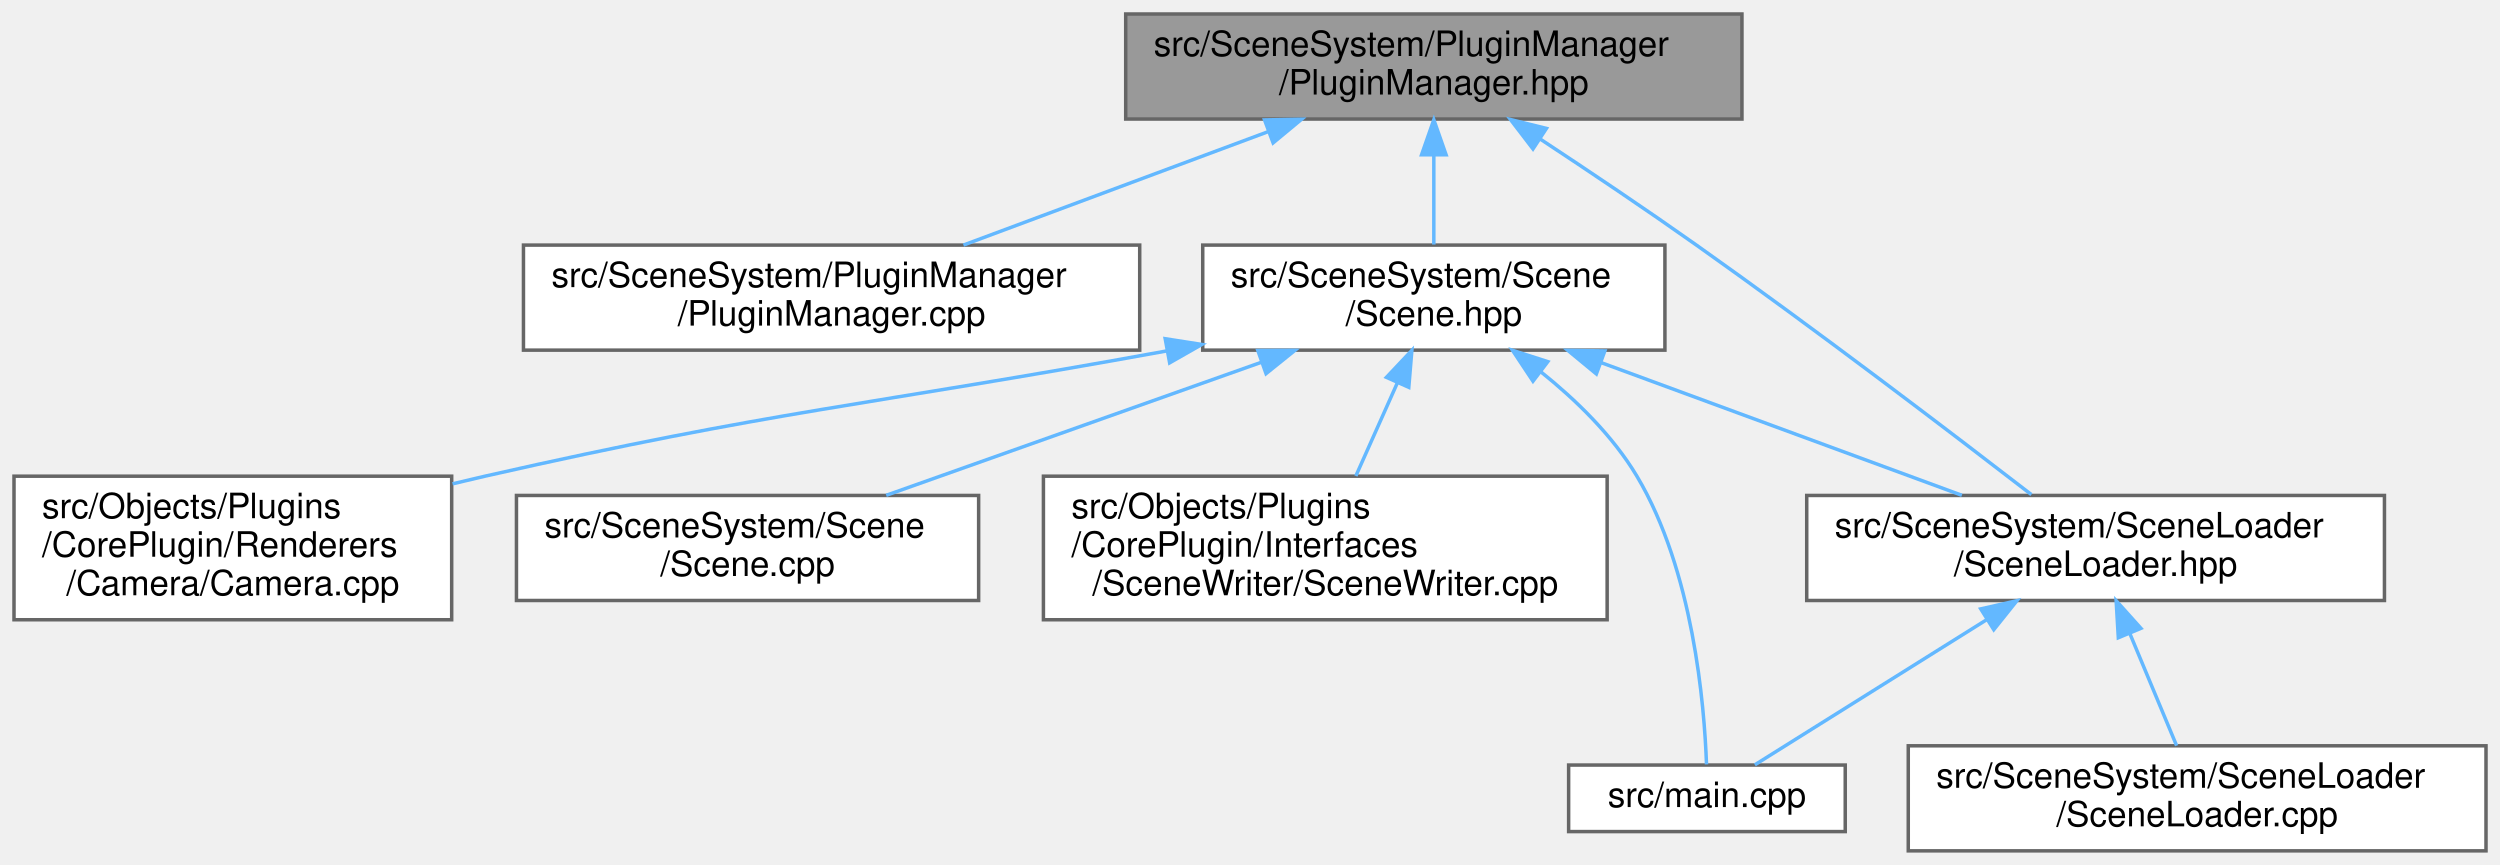
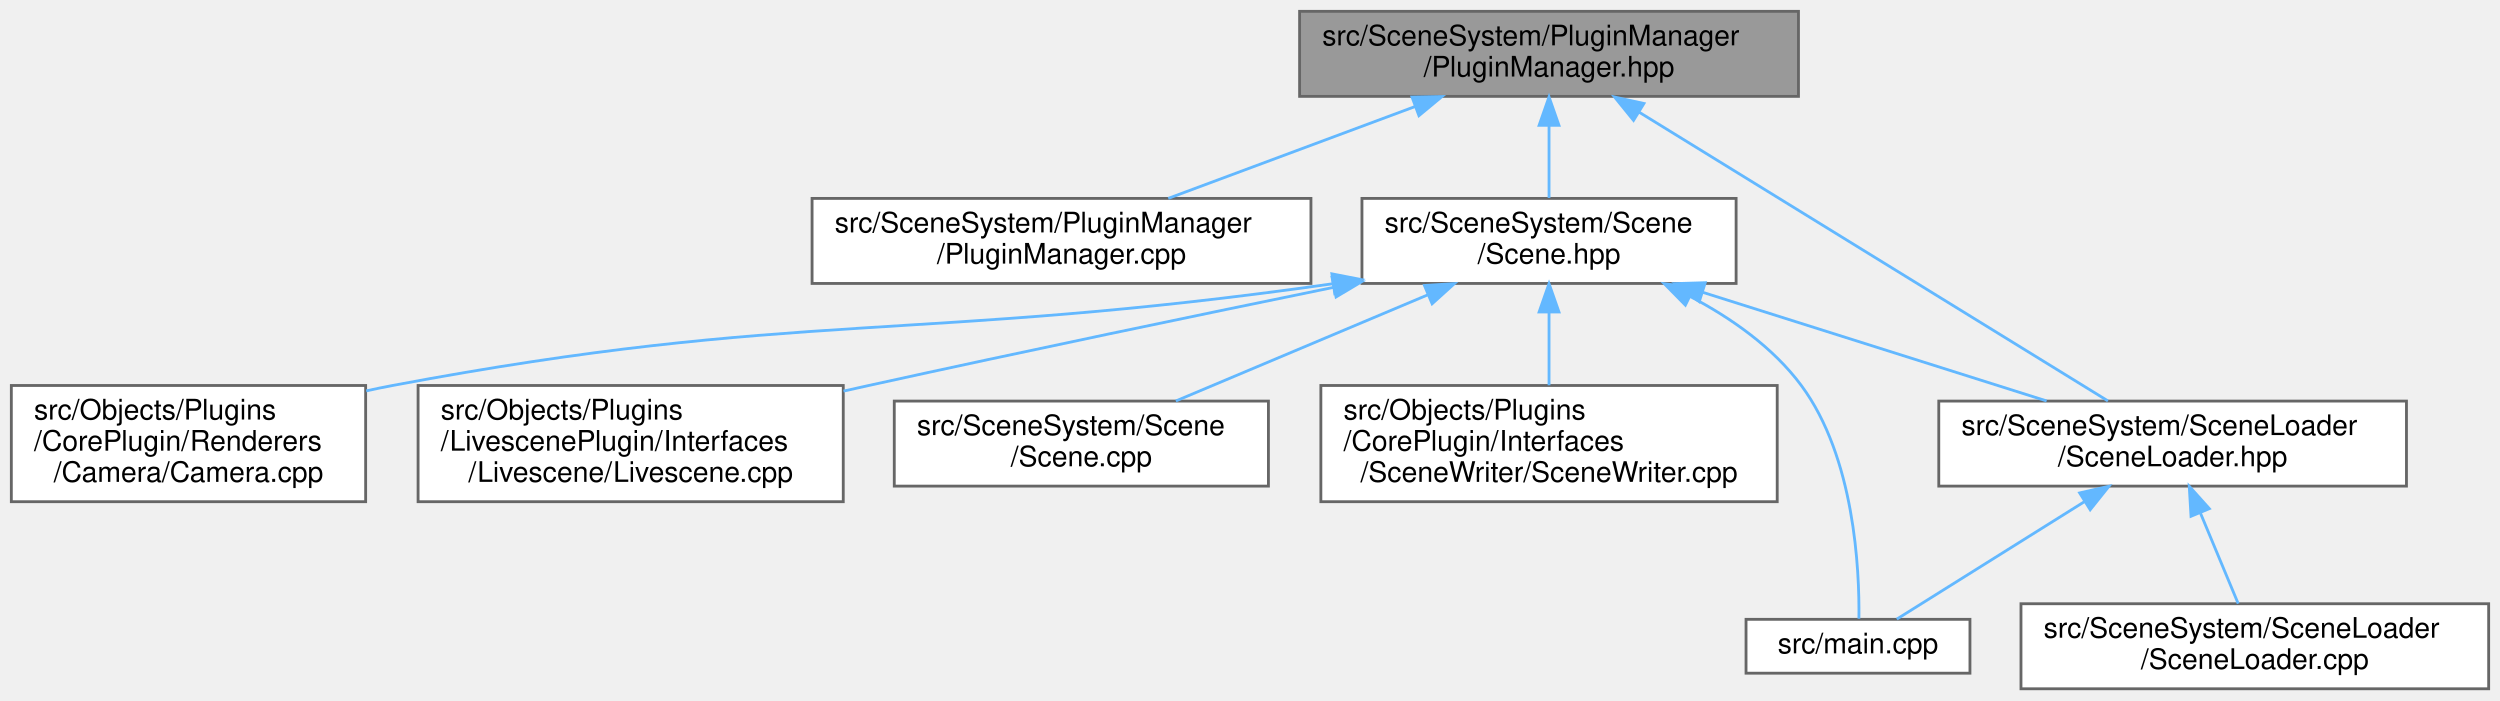
- <svg xmlns="http://www.w3.org/2000/svg" xmlns:xlink="http://www.w3.org/1999/xlink" width="714pt" height="247pt" viewBox="0.00 0.00 714.00 247.00">
+ <svg xmlns="http://www.w3.org/2000/svg" xmlns:xlink="http://www.w3.org/1999/xlink" width="882pt" height="247pt" viewBox="0.00 0.00 882.00 247.00">
  <g id="graph0" class="graph" transform="scale(1 1) rotate(0) translate(4 243)">
    <g id="Node000001" class="node">
      <g id="a_Node000001">
        <a xlink:title="Plugin manager for loading and managing plugins.">
-           <polygon fill="#999999" stroke="#666666" points="493.5,-239 317.5,-239 317.5,-209 493.5,-209 493.5,-239" />
-           <text text-anchor="start" x="325.5" y="-227" font-family="Helvetica,sans-Serif" font-size="10.00">src/SceneSystem/PluginManager</text>
-           <text text-anchor="middle" x="405.5" y="-216" font-family="Helvetica,sans-Serif" font-size="10.00">/PluginManager.hpp</text>
+           <polygon fill="#999999" stroke="#666666" points="630.5,-239 454.5,-239 454.5,-209 630.5,-209 630.5,-239" />
+           <text text-anchor="start" x="462.5" y="-227" font-family="Helvetica,sans-Serif" font-size="10.00">src/SceneSystem/PluginManager</text>
+           <text text-anchor="middle" x="542.5" y="-216" font-family="Helvetica,sans-Serif" font-size="10.00">/PluginManager.hpp</text>
        </a>
      </g>
    </g>
    <g id="Node000002" class="node">
      <g id="a_Node000002">
        <a xlink:href="PluginManager_8cpp.html" target="_top" xlink:title=" ">
-           <polygon fill="white" stroke="#666666" points="321.5,-173 145.5,-173 145.5,-143 321.5,-143 321.5,-173" />
-           <text text-anchor="start" x="153.5" y="-161" font-family="Helvetica,sans-Serif" font-size="10.00">src/SceneSystem/PluginManager</text>
-           <text text-anchor="middle" x="233.5" y="-150" font-family="Helvetica,sans-Serif" font-size="10.00">/PluginManager.cpp</text>
+           <polygon fill="white" stroke="#666666" points="458.5,-173 282.5,-173 282.5,-143 458.5,-143 458.5,-173" />
+           <text text-anchor="start" x="290.5" y="-161" font-family="Helvetica,sans-Serif" font-size="10.00">src/SceneSystem/PluginManager</text>
+           <text text-anchor="middle" x="370.5" y="-150" font-family="Helvetica,sans-Serif" font-size="10.00">/PluginManager.cpp</text>
        </a>
      </g>
    </g>
    <g id="edge1_Node000001_Node000002" class="edge">
      <g id="a_edge1_Node000001_Node000002">
        <a xlink:title=" ">
-           <path fill="none" stroke="#63b8ff" d="M358.35,-205.46C330.91,-195.25 296.79,-182.55 271.16,-173.01" />
-           <polygon fill="#63b8ff" stroke="#63b8ff" points="357.16,-208.75 367.75,-208.95 359.6,-202.19 357.16,-208.75" />
+           <path fill="none" stroke="#63b8ff" d="M495.35,-205.46C467.91,-195.25 433.79,-182.55 408.16,-173.01" />
+           <polygon fill="#63b8ff" stroke="#63b8ff" points="494.16,-208.75 504.75,-208.95 496.6,-202.19 494.16,-208.75" />
        </a>
      </g>
    </g>
    <g id="Node000003" class="node">
      <g id="a_Node000003">
        <a xlink:href="Scene_8hpp.html" target="_top" xlink:title=" ">
-           <polygon fill="white" stroke="#666666" points="471.5,-173 339.5,-173 339.5,-143 471.5,-143 471.5,-173" />
-           <text text-anchor="start" x="347.5" y="-161" font-family="Helvetica,sans-Serif" font-size="10.00">src/SceneSystem/Scene</text>
-           <text text-anchor="middle" x="405.5" y="-150" font-family="Helvetica,sans-Serif" font-size="10.00">/Scene.hpp</text>
+           <polygon fill="white" stroke="#666666" points="608.5,-173 476.5,-173 476.5,-143 608.5,-143 608.5,-173" />
+           <text text-anchor="start" x="484.5" y="-161" font-family="Helvetica,sans-Serif" font-size="10.00">src/SceneSystem/Scene</text>
+           <text text-anchor="middle" x="542.5" y="-150" font-family="Helvetica,sans-Serif" font-size="10.00">/Scene.hpp</text>
        </a>
      </g>
    </g>
    <g id="edge2_Node000001_Node000003" class="edge">
      <g id="a_edge2_Node000001_Node000003">
        <a xlink:title=" ">
-           <path fill="none" stroke="#63b8ff" d="M405.5,-198.54C405.5,-189.96 405.5,-180.61 405.5,-173.16" />
-           <polygon fill="#63b8ff" stroke="#63b8ff" points="402,-198.8 405.5,-208.8 409,-198.8 402,-198.8" />
+           <path fill="none" stroke="#63b8ff" d="M542.5,-198.54C542.5,-189.96 542.5,-180.61 542.5,-173.16" />
+           <polygon fill="#63b8ff" stroke="#63b8ff" points="539,-198.8 542.5,-208.8 546,-198.8 539,-198.8" />
        </a>
      </g>
    </g>
-     <g id="Node000007" class="node">
-       <g id="a_Node000007">
+     <g id="Node000008" class="node">
+       <g id="a_Node000008">
        <a xlink:href="SceneLoader_8hpp.html" target="_top" xlink:title=" ">
-           <polygon fill="white" stroke="#666666" points="677,-101.5 512,-101.5 512,-71.5 677,-71.5 677,-101.5" />
-           <text text-anchor="start" x="520" y="-89.5" font-family="Helvetica,sans-Serif" font-size="10.00">src/SceneSystem/SceneLoader</text>
-           <text text-anchor="middle" x="594.5" y="-78.5" font-family="Helvetica,sans-Serif" font-size="10.00">/SceneLoader.hpp</text>
+           <polygon fill="white" stroke="#666666" points="845,-101.5 680,-101.5 680,-71.5 845,-71.5 845,-101.5" />
+           <text text-anchor="start" x="688" y="-89.5" font-family="Helvetica,sans-Serif" font-size="10.00">src/SceneSystem/SceneLoader</text>
+           <text text-anchor="middle" x="762.5" y="-78.5" font-family="Helvetica,sans-Serif" font-size="10.00">/SceneLoader.hpp</text>
        </a>
      </g>
    </g>
-     <g id="edge10_Node000001_Node000007" class="edge">
-       <g id="a_edge10_Node000001_Node000007">
+     <g id="edge11_Node000001_Node000008" class="edge">
+       <g id="a_edge11_Node000001_Node000008">
        <a xlink:title=" ">
-           <path fill="none" stroke="#63b8ff" d="M435.97,-203.23C449.7,-194.19 466.04,-183.23 480.5,-173 514.83,-148.71 553.84,-118.98 576.17,-101.74" />
-           <polygon fill="#63b8ff" stroke="#63b8ff" points="433.82,-200.46 427.38,-208.87 437.66,-206.32 433.82,-200.46" />
+           <path fill="none" stroke="#63b8ff" d="M574.38,-203.36C619.34,-175.67 700.27,-125.83 739.68,-101.55" />
+           <polygon fill="#63b8ff" stroke="#63b8ff" points="572.31,-200.53 565.63,-208.76 575.98,-206.49 572.31,-200.53" />
        </a>
      </g>
    </g>
    <g id="Node000004" class="node">
      <g id="a_Node000004">
        <a xlink:href="SceneWriter_8cpp.html" target="_top" xlink:title=" ">
-           <polygon fill="white" stroke="#666666" points="455,-107 294,-107 294,-66 455,-66 455,-107" />
-           <text text-anchor="start" x="302" y="-95" font-family="Helvetica,sans-Serif" font-size="10.00">src/Objects/Plugins</text>
-           <text text-anchor="start" x="302" y="-84" font-family="Helvetica,sans-Serif" font-size="10.00">/CorePlugin/Interfaces</text>
-           <text text-anchor="middle" x="374.5" y="-73" font-family="Helvetica,sans-Serif" font-size="10.00">/SceneWriter/SceneWriter.cpp</text>
+           <polygon fill="white" stroke="#666666" points="623,-107 462,-107 462,-66 623,-66 623,-107" />
+           <text text-anchor="start" x="470" y="-95" font-family="Helvetica,sans-Serif" font-size="10.00">src/Objects/Plugins</text>
+           <text text-anchor="start" x="470" y="-84" font-family="Helvetica,sans-Serif" font-size="10.00">/CorePlugin/Interfaces</text>
+           <text text-anchor="middle" x="542.5" y="-73" font-family="Helvetica,sans-Serif" font-size="10.00">/SceneWriter/SceneWriter.cpp</text>
        </a>
      </g>
    </g>
    <g id="edge3_Node000003_Node000004" class="edge">
      <g id="a_edge3_Node000003_Node000004">
        <a xlink:title=" ">
-           <path fill="none" stroke="#63b8ff" d="M395.13,-133.75C391.27,-125.1 386.93,-115.37 383.23,-107.07" />
-           <polygon fill="#63b8ff" stroke="#63b8ff" points="391.96,-135.23 399.23,-142.94 398.35,-132.38 391.96,-135.23" />
+           <path fill="none" stroke="#63b8ff" d="M542.5,-132.91C542.5,-124.47 542.5,-115.1 542.5,-107.07" />
+           <polygon fill="#63b8ff" stroke="#63b8ff" points="539,-132.94 542.5,-142.94 546,-132.94 539,-132.94" />
        </a>
      </g>
    </g>
    <g id="Node000005" class="node">
      <g id="a_Node000005">
        <a xlink:href="Camera_8cpp.html" target="_top" xlink:title=" ">
          <polygon fill="white" stroke="#666666" points="125,-107 0,-107 0,-66 125,-66 125,-107" />
          <text text-anchor="start" x="8" y="-95" font-family="Helvetica,sans-Serif" font-size="10.00">src/Objects/Plugins</text>
          <text text-anchor="start" x="8" y="-84" font-family="Helvetica,sans-Serif" font-size="10.00">/CorePlugin/Renderers</text>
          <text text-anchor="middle" x="62.5" y="-73" font-family="Helvetica,sans-Serif" font-size="10.00">/Camera/Camera.cpp</text>
        </a>
      </g>
    </g>
    <g id="edge4_Node000003_Node000005" class="edge">
      <g id="a_edge4_Node000003_Node000005">
        <a xlink:title=" ">
-           <path fill="none" stroke="#63b8ff" d="M329.41,-142.81C241.75,-126.83 217.84,-125.9 134.5,-107 131.47,-106.31 128.37,-105.58 125.25,-104.82" />
-           <polygon fill="#63b8ff" stroke="#63b8ff" points="328.78,-146.26 339.25,-144.62 330.05,-139.37 328.78,-146.26" />
+           <path fill="none" stroke="#63b8ff" d="M466.39,-142.92C318.48,-121.88 277.65,-133.95 134.5,-107 131.45,-106.42 128.33,-105.79 125.19,-105.1" />
+           <polygon fill="#63b8ff" stroke="#63b8ff" points="465.89,-146.39 476.29,-144.36 466.9,-139.46 465.89,-146.39" />
        </a>
      </g>
    </g>
    <g id="Node000006" class="node">
      <g id="a_Node000006">
-         <a xlink:href="Scene_8cpp.html" target="_top" xlink:title=" ">
-           <polygon fill="white" stroke="#666666" points="275.5,-101.5 143.5,-101.5 143.5,-71.5 275.5,-71.5 275.5,-101.5" />
-           <text text-anchor="start" x="151.5" y="-89.5" font-family="Helvetica,sans-Serif" font-size="10.00">src/SceneSystem/Scene</text>
-           <text text-anchor="middle" x="209.5" y="-78.5" font-family="Helvetica,sans-Serif" font-size="10.00">/Scene.cpp</text>
+         <a xlink:href="Livescene_8cpp.html" target="_top" xlink:title=" ">
+           <polygon fill="white" stroke="#666666" points="293.5,-107 143.5,-107 143.5,-66 293.5,-66 293.5,-107" />
+           <text text-anchor="start" x="151.5" y="-95" font-family="Helvetica,sans-Serif" font-size="10.00">src/Objects/Plugins</text>
+           <text text-anchor="start" x="151.5" y="-84" font-family="Helvetica,sans-Serif" font-size="10.00">/LivescenePlugin/Interfaces</text>
+           <text text-anchor="middle" x="218.5" y="-73" font-family="Helvetica,sans-Serif" font-size="10.00">/Livescene/Livescene.cpp</text>
        </a>
      </g>
    </g>
    <g id="edge5_Node000003_Node000006" class="edge">
      <g id="a_edge5_Node000003_Node000006">
        <a xlink:title=" ">
-           <path fill="none" stroke="#63b8ff" d="M356.34,-139.57C323.19,-127.81 280.04,-112.51 249.1,-101.54" />
-           <polygon fill="#63b8ff" stroke="#63b8ff" points="355.24,-142.89 365.84,-142.94 357.58,-136.29 355.24,-142.89" />
+           <path fill="none" stroke="#63b8ff" d="M466.6,-141.65C419.34,-131.97 357.31,-119.07 302.5,-107 299.58,-106.36 296.6,-105.69 293.59,-105.02" />
+           <polygon fill="#63b8ff" stroke="#63b8ff" points="465.96,-145.09 476.46,-143.66 467.36,-138.23 465.96,-145.09" />
+         </a>
+       </g>
+     </g>
+     <g id="Node000007" class="node">
+       <g id="a_Node000007">
+         <a xlink:href="Scene_8cpp.html" target="_top" xlink:title=" ">
+           <polygon fill="white" stroke="#666666" points="443.5,-101.5 311.5,-101.5 311.5,-71.5 443.5,-71.5 443.5,-101.5" />
+           <text text-anchor="start" x="319.5" y="-89.5" font-family="Helvetica,sans-Serif" font-size="10.00">src/SceneSystem/Scene</text>
+           <text text-anchor="middle" x="377.5" y="-78.5" font-family="Helvetica,sans-Serif" font-size="10.00">/Scene.cpp</text>
        </a>
      </g>
    </g>
    <g id="edge6_Node000003_Node000007" class="edge">
      <g id="a_edge6_Node000003_Node000007">
        <a xlink:title=" ">
-           <path fill="none" stroke="#63b8ff" d="M453.32,-139.42C485.22,-127.68 526.61,-112.47 556.31,-101.54" />
-           <polygon fill="#63b8ff" stroke="#63b8ff" points="451.92,-136.2 443.75,-142.94 454.34,-142.77 451.92,-136.2" />
+           <path fill="none" stroke="#63b8ff" d="M499.67,-138.96C471.97,-127.29 436.44,-112.32 410.84,-101.54" />
+           <polygon fill="#63b8ff" stroke="#63b8ff" points="498.54,-142.28 509.11,-142.94 501.25,-135.83 498.54,-142.28" />
+         </a>
+       </g>
+     </g>
+     <g id="edge7_Node000003_Node000008" class="edge">
+       <g id="a_edge7_Node000003_Node000008">
+         <a xlink:title=" ">
+           <path fill="none" stroke="#63b8ff" d="M596.73,-139.87C634.05,-128.08 683.03,-112.61 718.05,-101.54" />
+           <polygon fill="#63b8ff" stroke="#63b8ff" points="595.5,-136.59 587.02,-142.94 597.61,-143.26 595.5,-136.59" />
+         </a>
+       </g>
+     </g>
+     <g id="Node000010" class="node">
+       <g id="a_Node000010">
+         <a xlink:href="main_8cpp.html" target="_top" xlink:title=" ">
+           <polygon fill="white" stroke="#666666" points="691,-24.5 612,-24.5 612,-5.5 691,-5.5 691,-24.5" />
+           <text text-anchor="middle" x="651.5" y="-12.5" font-family="Helvetica,sans-Serif" font-size="10.00">src/main.cpp</text>
+         </a>
+       </g>
+     </g>
+     <g id="edge10_Node000003_Node000010" class="edge">
+       <g id="a_edge10_Node000003_Node000010">
+         <a xlink:title=" ">
+           <path fill="none" stroke="#63b8ff" d="M592.21,-138.45C606.82,-130.77 621.54,-120.44 631.5,-107 650.28,-81.66 652.05,-42.12 651.83,-24.72" />
+           <polygon fill="#63b8ff" stroke="#63b8ff" points="590.6,-135.35 583.17,-142.9 593.69,-141.63 590.6,-135.35" />
        </a>
      </g>
    </g>
    <g id="Node000009" class="node">
      <g id="a_Node000009">
-         <a xlink:href="main_8cpp.html" target="_top" xlink:title=" ">
-           <polygon fill="white" stroke="#666666" points="523,-24.5 444,-24.5 444,-5.5 523,-5.5 523,-24.5" />
-           <text text-anchor="middle" x="483.5" y="-12.5" font-family="Helvetica,sans-Serif" font-size="10.00">src/main.cpp</text>
+         <a xlink:href="SceneLoader_8cpp.html" target="_top" xlink:title=" ">
+           <polygon fill="white" stroke="#666666" points="874,-30 709,-30 709,0 874,0 874,-30" />
+           <text text-anchor="start" x="717" y="-18" font-family="Helvetica,sans-Serif" font-size="10.00">src/SceneSystem/SceneLoader</text>
+           <text text-anchor="middle" x="791.5" y="-7" font-family="Helvetica,sans-Serif" font-size="10.00">/SceneLoader.cpp</text>
        </a>
      </g>
    </g>
-     <g id="edge9_Node000003_Node000009" class="edge">
-       <g id="a_edge9_Node000003_Node000009">
+     <g id="edge8_Node000008_Node000009" class="edge">
+       <g id="a_edge8_Node000008_Node000009">
        <a xlink:title=" ">
-           <path fill="none" stroke="#63b8ff" d="M435.97,-136.89C446.14,-128.75 456.62,-118.53 463.5,-107 479.58,-80.05 482.77,-41.69 483.38,-24.69" />
-           <polygon fill="#63b8ff" stroke="#63b8ff" points="433.82,-134.13 427.96,-142.96 438.05,-139.71 433.82,-134.13" />
+           <path fill="none" stroke="#63b8ff" d="M772.35,-61.9C776.76,-51.31 781.83,-39.18 785.64,-30.04" />
+           <polygon fill="#63b8ff" stroke="#63b8ff" points="768.99,-60.86 768.37,-71.44 775.45,-63.55 768.99,-60.86" />
        </a>
      </g>
    </g>
-     <g id="Node000008" class="node">
-       <g id="a_Node000008">
-         <a xlink:href="SceneLoader_8cpp.html" target="_top" xlink:title=" ">
-           <polygon fill="white" stroke="#666666" points="706,-30 541,-30 541,0 706,0 706,-30" />
-           <text text-anchor="start" x="549" y="-18" font-family="Helvetica,sans-Serif" font-size="10.00">src/SceneSystem/SceneLoader</text>
-           <text text-anchor="middle" x="623.5" y="-7" font-family="Helvetica,sans-Serif" font-size="10.00">/SceneLoader.cpp</text>
-         </a>
-       </g>
-     </g>
-     <g id="edge7_Node000007_Node000008" class="edge">
-       <g id="a_edge7_Node000007_Node000008">
+     <g id="edge9_Node000008_Node000010" class="edge">
+       <g id="a_edge9_Node000008_Node000010">
        <a xlink:title=" ">
-           <path fill="none" stroke="#63b8ff" d="M604.35,-61.9C608.76,-51.31 613.83,-39.18 617.64,-30.04" />
-           <polygon fill="#63b8ff" stroke="#63b8ff" points="600.99,-60.86 600.37,-71.44 607.45,-63.55 600.99,-60.86" />
-         </a>
-       </g>
-     </g>
-     <g id="edge8_Node000007_Node000009" class="edge">
-       <g id="a_edge8_Node000007_Node000009">
-         <a xlink:title=" ">
-           <path fill="none" stroke="#63b8ff" d="M563.44,-66.05C541.66,-52.42 513.61,-34.85 497.18,-24.57" />
-           <polygon fill="#63b8ff" stroke="#63b8ff" points="561.7,-69.1 572.04,-71.44 565.42,-63.16 561.7,-69.1" />
+           <path fill="none" stroke="#63b8ff" d="M731.44,-66.05C709.66,-52.42 681.61,-34.85 665.18,-24.57" />
+           <polygon fill="#63b8ff" stroke="#63b8ff" points="729.7,-69.1 740.04,-71.44 733.42,-63.16 729.7,-69.1" />
        </a>
      </g>
    </g>
  </g>
</svg>
